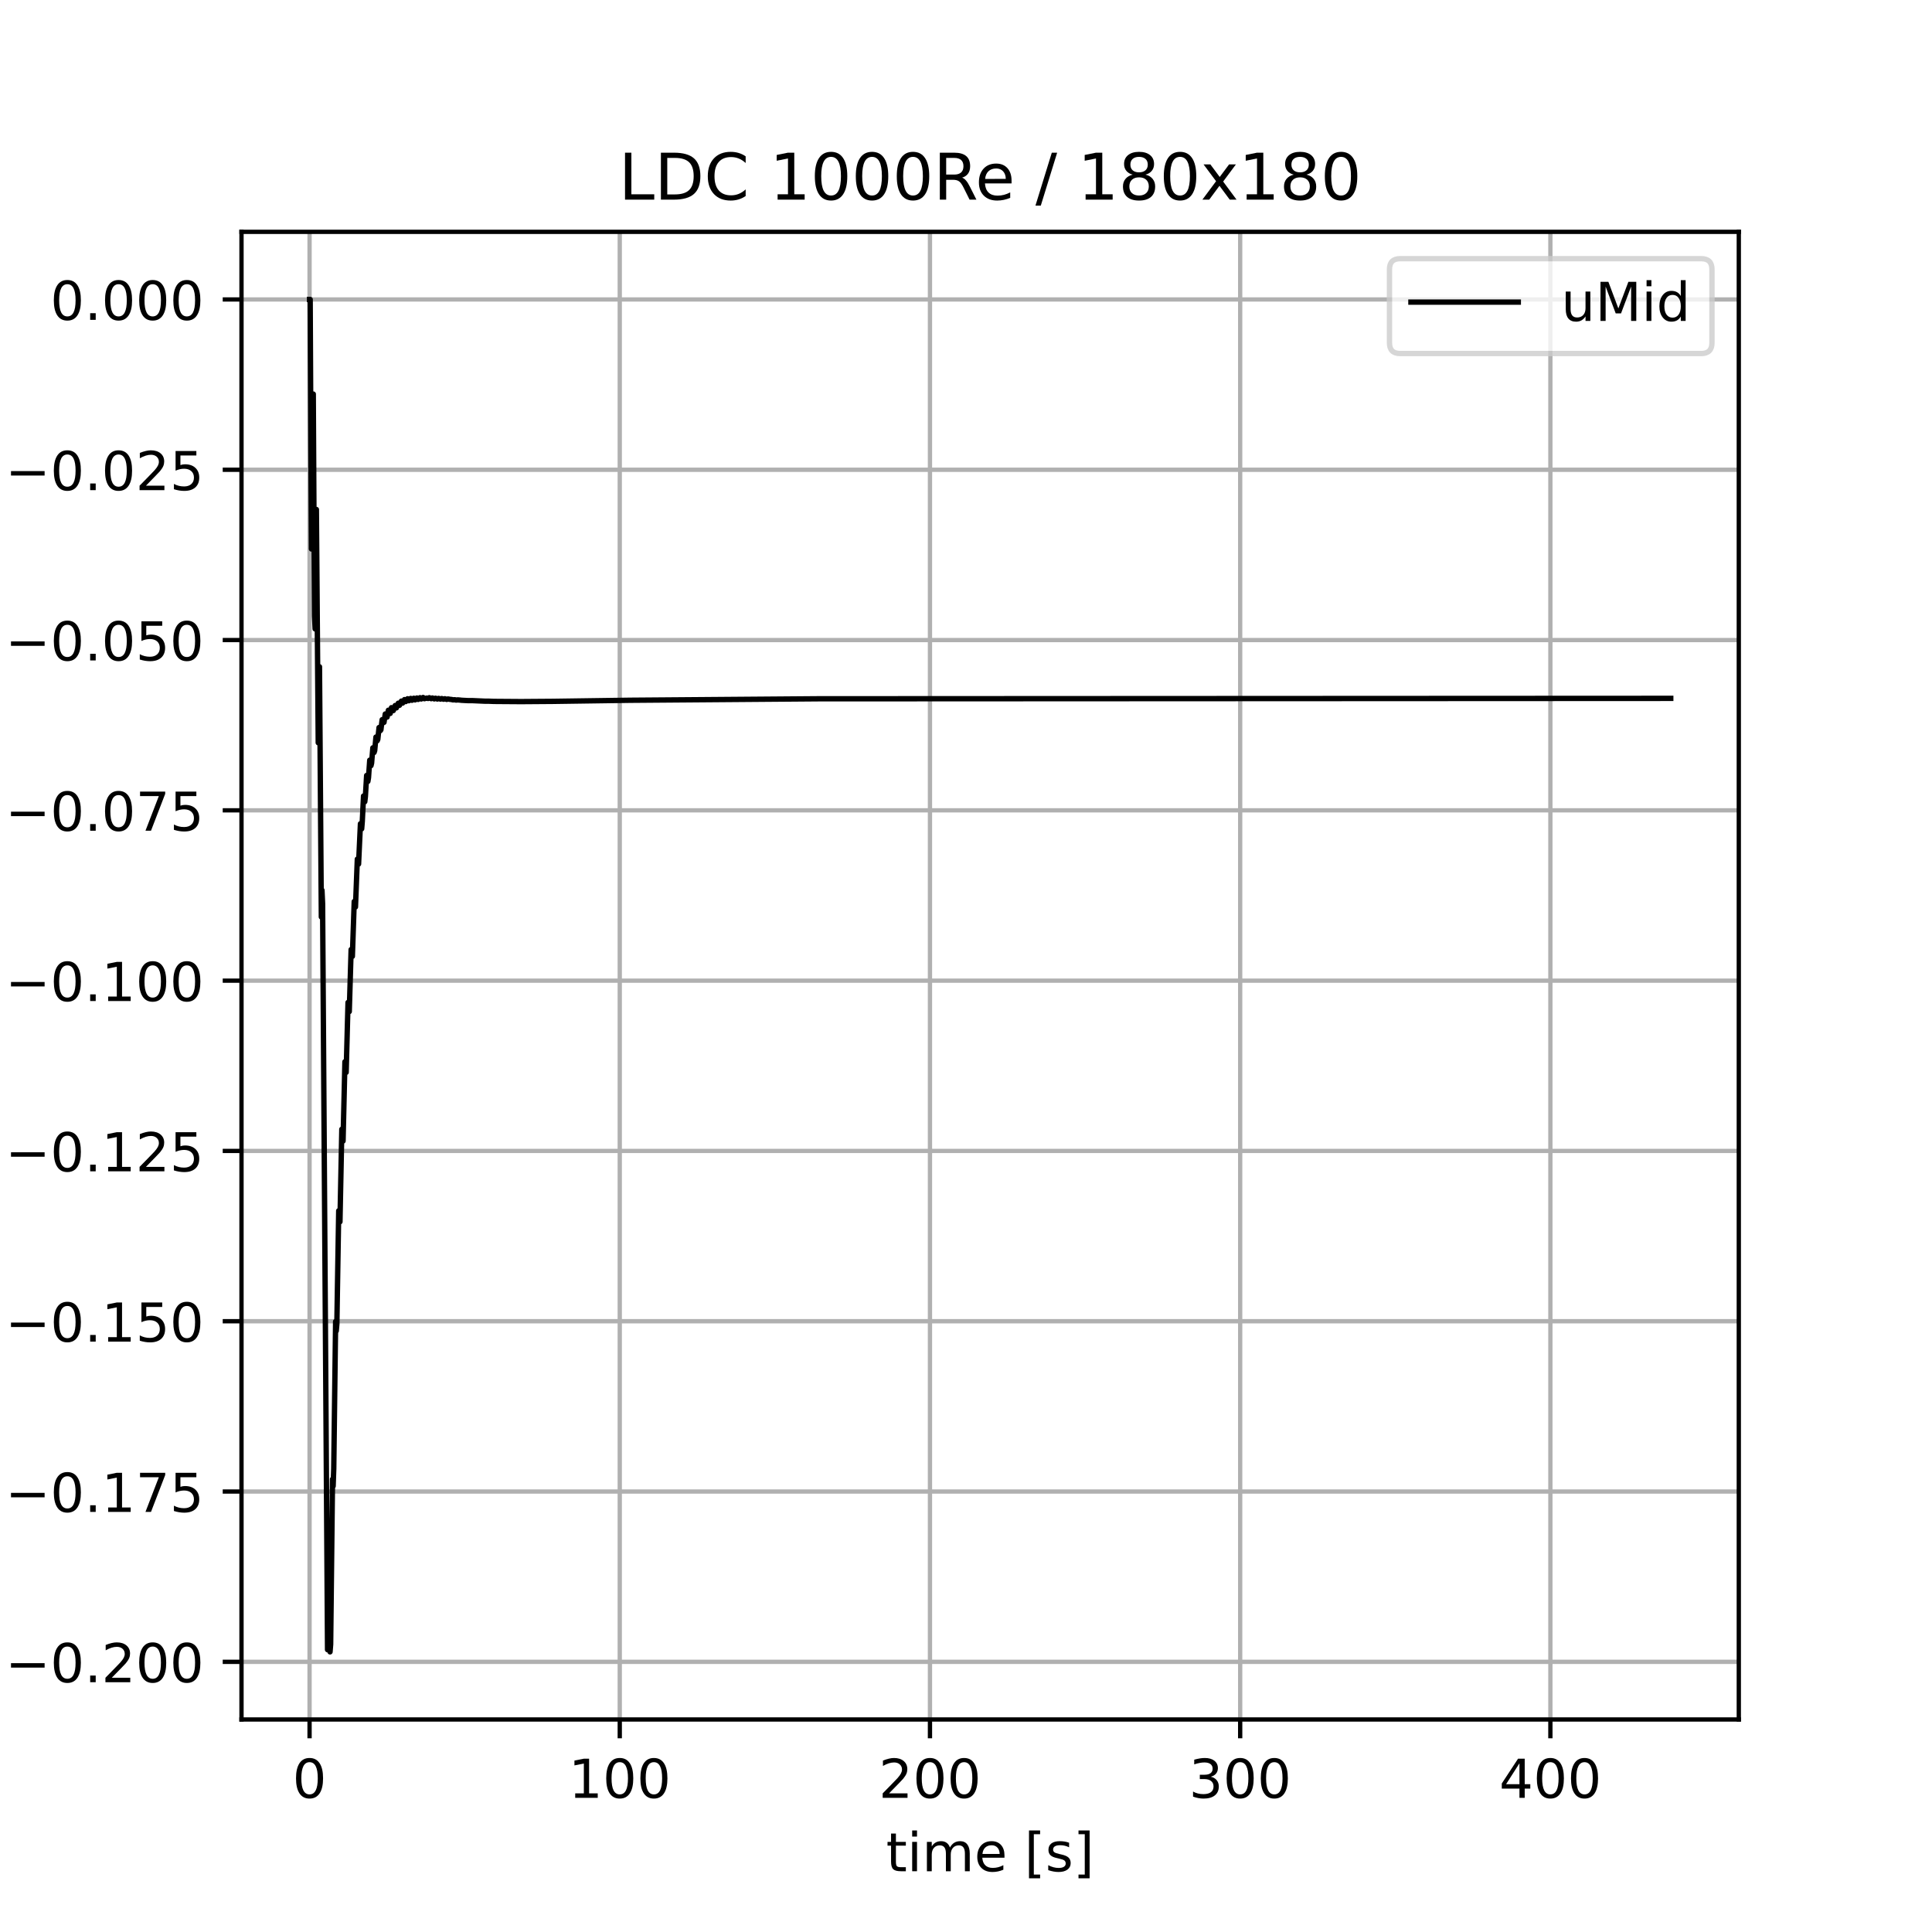
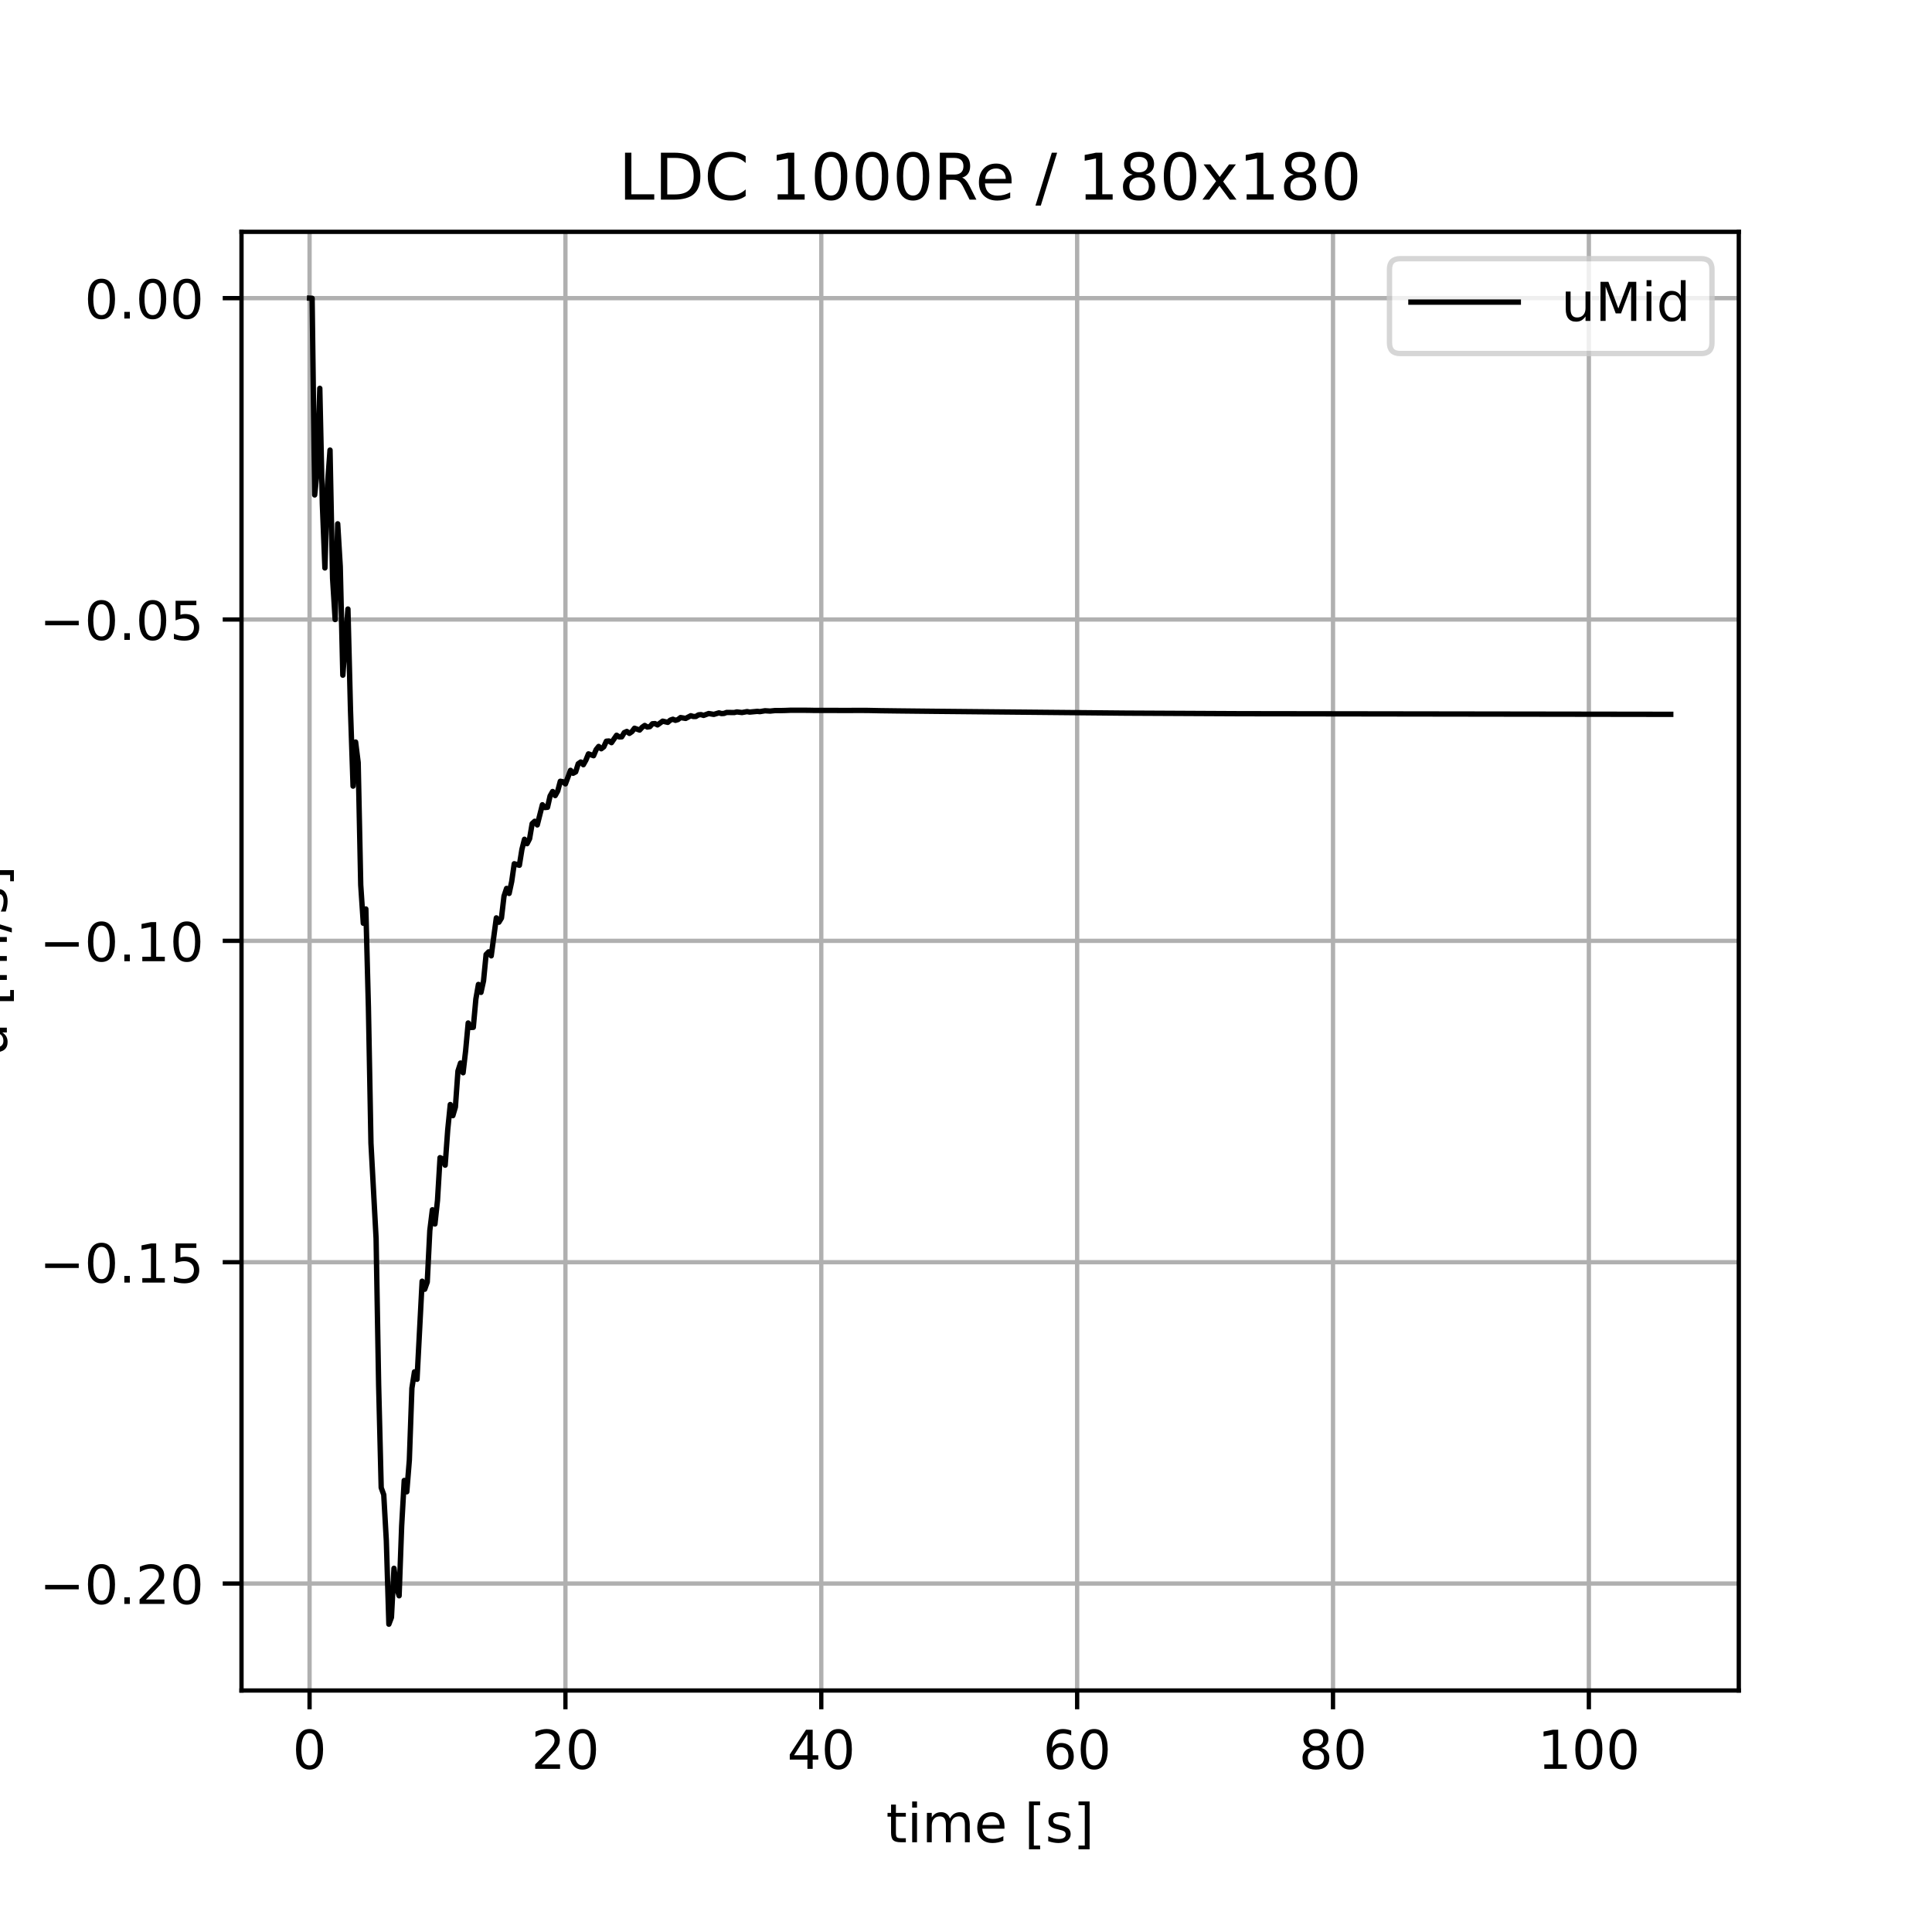
<svg xmlns="http://www.w3.org/2000/svg" xmlns:xlink="http://www.w3.org/1999/xlink" width="360pt" height="360pt" viewBox="0 0 360 360" version="1.1">
  <defs>
    <style type="text/css">*{stroke-linejoin: round; stroke-linecap: butt}</style>
  </defs>
  <g id="figure_1">
    <g id="patch_1">
      <path d="M 0 360  L 360 360  L 360 0  L 0 0  z " style="fill: #ffffff" />
    </g>
    <g id="axes_1">
      <g id="patch_2">
-         <path d="M 45 320.4  L 324 320.4  L 324 43.2  L 45 43.2  z " style="fill: #ffffff" />
+         <path d="M 45 315  L 324 315  L 324 43.2  L 45 43.2  z " style="fill: #ffffff" />
      </g>
      <g id="matplotlib.axis_1">
        <g id="xtick_1">
          <g id="line2d_1">
-             <path d="M 57.682 320.4  L 57.682 43.2  " clip-path="url(#p879cd4ea50)" style="fill: none; stroke: #b0b0b0; stroke-width: 0.8; stroke-linecap: square" />
+             <path d="M 57.682 315  L 57.682 43.2  " clip-path="url(#p9c2bf97a2c)" style="fill: none; stroke: #b0b0b0; stroke-width: 0.8; stroke-linecap: square" />
          </g>
          <g id="line2d_2">
            <defs>
-               <path id="ma0ff705490" d="M 0 0  L 0 3.5  " style="stroke: #000000; stroke-width: 0.8" />
-             </defs>
-             <g>
-               <use xlink:href="#ma0ff705490" x="57.682" y="320.4" style="stroke: #000000; stroke-width: 0.8" />
+               <path id="m271c9cb740" d="M 0 0  L 0 3.5  " style="stroke: #000000; stroke-width: 0.8" />
+             </defs>
+             <g>
+               <use xlink:href="#m271c9cb740" x="57.682" y="315" style="stroke: #000000; stroke-width: 0.8" />
            </g>
          </g>
          <g id="text_1">
-             <g transform="translate(54.50057 334.9984) scale(0.1 -0.1)">
+             <g transform="translate(54.50057 329.5984) scale(0.1 -0.1)">
              <defs>
                <path id="DejaVuSans-30" d="M 2034 4250  Q 1547 4250 1301 3770  Q 1056 3291 1056 2328  Q 1056 1369 1301 889  Q 1547 409 2034 409  Q 2525 409 2770 889  Q 3016 1369 3016 2328  Q 3016 3291 2770 3770  Q 2525 4250 2034 4250  z M 2034 4750  Q 2819 4750 3233 4129  Q 3647 3509 3647 2328  Q 3647 1150 3233 529  Q 2819 -91 2034 -91  Q 1250 -91 836 529  Q 422 1150 422 2328  Q 422 3509 836 4129  Q 1250 4750 2034 4750  z " transform="scale(0.015625)" />
              </defs>
              <use xlink:href="#DejaVuSans-30" />
            </g>
          </g>
        </g>
        <g id="xtick_2">
          <g id="line2d_3">
-             <path d="M 115.484 320.4  L 115.484 43.2  " clip-path="url(#p879cd4ea50)" style="fill: none; stroke: #b0b0b0; stroke-width: 0.8; stroke-linecap: square" />
+             <path d="M 105.358 315  L 105.358 43.2  " clip-path="url(#p9c2bf97a2c)" style="fill: none; stroke: #b0b0b0; stroke-width: 0.8; stroke-linecap: square" />
          </g>
          <g id="line2d_4">
            <g>
-               <use xlink:href="#ma0ff705490" x="115.484" y="320.4" style="stroke: #000000; stroke-width: 0.8" />
+               <use xlink:href="#m271c9cb740" x="105.358" y="315" style="stroke: #000000; stroke-width: 0.8" />
            </g>
          </g>
          <g id="text_2">
-             <g transform="translate(105.9403 334.9984) scale(0.1 -0.1)">
-               <defs>
-                 <path id="DejaVuSans-31" d="M 794 531  L 1825 531  L 1825 4091  L 703 3866  L 703 4441  L 1819 4666  L 2450 4666  L 2450 531  L 3481 531  L 3481 0  L 794 0  L 794 531  z " transform="scale(0.015625)" />
-               </defs>
-               <use xlink:href="#DejaVuSans-31" />
-               <use xlink:href="#DejaVuSans-30" x="63.623" />
-               <use xlink:href="#DejaVuSans-30" x="127.246" />
+             <g transform="translate(98.99533 329.5984) scale(0.1 -0.1)">
+               <defs>
+                 <path id="DejaVuSans-32" d="M 1228 531  L 3431 531  L 3431 0  L 469 0  L 469 531  Q 828 903 1448 1529  Q 2069 2156 2228 2338  Q 2531 2678 2651 2914  Q 2772 3150 2772 3378  Q 2772 3750 2511 3984  Q 2250 4219 1831 4219  Q 1534 4219 1204 4116  Q 875 4013 500 3803  L 500 4441  Q 881 4594 1212 4672  Q 1544 4750 1819 4750  Q 2544 4750 2975 4387  Q 3406 4025 3406 3419  Q 3406 3131 3298 2873  Q 3191 2616 2906 2266  Q 2828 2175 2409 1742  Q 1991 1309 1228 531  z " transform="scale(0.015625)" />
+               </defs>
+               <use xlink:href="#DejaVuSans-32" />
+               <use xlink:href="#DejaVuSans-30" x="63.623" />
            </g>
          </g>
        </g>
        <g id="xtick_3">
          <g id="line2d_5">
-             <path d="M 173.286 320.4  L 173.286 43.2  " clip-path="url(#p879cd4ea50)" style="fill: none; stroke: #b0b0b0; stroke-width: 0.8; stroke-linecap: square" />
+             <path d="M 153.034 315  L 153.034 43.2  " clip-path="url(#p9c2bf97a2c)" style="fill: none; stroke: #b0b0b0; stroke-width: 0.8; stroke-linecap: square" />
          </g>
          <g id="line2d_6">
            <g>
-               <use xlink:href="#ma0ff705490" x="173.286" y="320.4" style="stroke: #000000; stroke-width: 0.8" />
+               <use xlink:href="#m271c9cb740" x="153.034" y="315" style="stroke: #000000; stroke-width: 0.8" />
            </g>
          </g>
          <g id="text_3">
-             <g transform="translate(163.7426 334.9984) scale(0.1 -0.1)">
-               <defs>
-                 <path id="DejaVuSans-32" d="M 1228 531  L 3431 531  L 3431 0  L 469 0  L 469 531  Q 828 903 1448 1529  Q 2069 2156 2228 2338  Q 2531 2678 2651 2914  Q 2772 3150 2772 3378  Q 2772 3750 2511 3984  Q 2250 4219 1831 4219  Q 1534 4219 1204 4116  Q 875 4013 500 3803  L 500 4441  Q 881 4594 1212 4672  Q 1544 4750 1819 4750  Q 2544 4750 2975 4387  Q 3406 4025 3406 3419  Q 3406 3131 3298 2873  Q 3191 2616 2906 2266  Q 2828 2175 2409 1742  Q 1991 1309 1228 531  z " transform="scale(0.015625)" />
-               </defs>
-               <use xlink:href="#DejaVuSans-32" />
-               <use xlink:href="#DejaVuSans-30" x="63.623" />
-               <use xlink:href="#DejaVuSans-30" x="127.246" />
+             <g transform="translate(146.6713 329.5984) scale(0.1 -0.1)">
+               <defs>
+                 <path id="DejaVuSans-34" d="M 2419 4116  L 825 1625  L 2419 1625  L 2419 4116  z M 2253 4666  L 3047 4666  L 3047 1625  L 3713 1625  L 3713 1100  L 3047 1100  L 3047 0  L 2419 0  L 2419 1100  L 313 1100  L 313 1709  L 2253 4666  z " transform="scale(0.015625)" />
+               </defs>
+               <use xlink:href="#DejaVuSans-34" />
+               <use xlink:href="#DejaVuSans-30" x="63.623" />
            </g>
          </g>
        </g>
        <g id="xtick_4">
          <g id="line2d_7">
-             <path d="M 231.089 320.4  L 231.089 43.2  " clip-path="url(#p879cd4ea50)" style="fill: none; stroke: #b0b0b0; stroke-width: 0.8; stroke-linecap: square" />
+             <path d="M 200.71 315  L 200.71 43.2  " clip-path="url(#p9c2bf97a2c)" style="fill: none; stroke: #b0b0b0; stroke-width: 0.8; stroke-linecap: square" />
          </g>
          <g id="line2d_8">
            <g>
-               <use xlink:href="#ma0ff705490" x="231.089" y="320.4" style="stroke: #000000; stroke-width: 0.8" />
+               <use xlink:href="#m271c9cb740" x="200.71" y="315" style="stroke: #000000; stroke-width: 0.8" />
            </g>
          </g>
          <g id="text_4">
-             <g transform="translate(221.5449 334.9984) scale(0.1 -0.1)">
-               <defs>
-                 <path id="DejaVuSans-33" d="M 2597 2516  Q 3050 2419 3304 2112  Q 3559 1806 3559 1356  Q 3559 666 3084 287  Q 2609 -91 1734 -91  Q 1441 -91 1130 -33  Q 819 25 488 141  L 488 750  Q 750 597 1062 519  Q 1375 441 1716 441  Q 2309 441 2620 675  Q 2931 909 2931 1356  Q 2931 1769 2642 2001  Q 2353 2234 1838 2234  L 1294 2234  L 1294 2753  L 1863 2753  Q 2328 2753 2575 2939  Q 2822 3125 2822 3475  Q 2822 3834 2567 4026  Q 2313 4219 1838 4219  Q 1578 4219 1281 4162  Q 984 4106 628 3988  L 628 4550  Q 988 4650 1302 4700  Q 1616 4750 1894 4750  Q 2613 4750 3031 4423  Q 3450 4097 3450 3541  Q 3450 3153 3228 2886  Q 3006 2619 2597 2516  z " transform="scale(0.015625)" />
-               </defs>
-               <use xlink:href="#DejaVuSans-33" />
-               <use xlink:href="#DejaVuSans-30" x="63.623" />
-               <use xlink:href="#DejaVuSans-30" x="127.246" />
+             <g transform="translate(194.3473 329.5984) scale(0.1 -0.1)">
+               <defs>
+                 <path id="DejaVuSans-36" d="M 2113 2584  Q 1688 2584 1439 2293  Q 1191 2003 1191 1497  Q 1191 994 1439 701  Q 1688 409 2113 409  Q 2538 409 2786 701  Q 3034 994 3034 1497  Q 3034 2003 2786 2293  Q 2538 2584 2113 2584  z M 3366 4563  L 3366 3988  Q 3128 4100 2886 4159  Q 2644 4219 2406 4219  Q 1781 4219 1451 3797  Q 1122 3375 1075 2522  Q 1259 2794 1537 2939  Q 1816 3084 2150 3084  Q 2853 3084 3261 2657  Q 3669 2231 3669 1497  Q 3669 778 3244 343  Q 2819 -91 2113 -91  Q 1303 -91 875 529  Q 447 1150 447 2328  Q 447 3434 972 4092  Q 1497 4750 2381 4750  Q 2619 4750 2861 4703  Q 3103 4656 3366 4563  z " transform="scale(0.015625)" />
+               </defs>
+               <use xlink:href="#DejaVuSans-36" />
+               <use xlink:href="#DejaVuSans-30" x="63.623" />
            </g>
          </g>
        </g>
        <g id="xtick_5">
          <g id="line2d_9">
-             <path d="M 288.891 320.4  L 288.891 43.2  " clip-path="url(#p879cd4ea50)" style="fill: none; stroke: #b0b0b0; stroke-width: 0.8; stroke-linecap: square" />
+             <path d="M 248.386 315  L 248.386 43.2  " clip-path="url(#p9c2bf97a2c)" style="fill: none; stroke: #b0b0b0; stroke-width: 0.8; stroke-linecap: square" />
          </g>
          <g id="line2d_10">
            <g>
-               <use xlink:href="#ma0ff705490" x="288.891" y="320.4" style="stroke: #000000; stroke-width: 0.8" />
+               <use xlink:href="#m271c9cb740" x="248.386" y="315" style="stroke: #000000; stroke-width: 0.8" />
            </g>
          </g>
          <g id="text_5">
-             <g transform="translate(279.3472 334.9984) scale(0.1 -0.1)">
-               <defs>
-                 <path id="DejaVuSans-34" d="M 2419 4116  L 825 1625  L 2419 1625  L 2419 4116  z M 2253 4666  L 3047 4666  L 3047 1625  L 3713 1625  L 3713 1100  L 3047 1100  L 3047 0  L 2419 0  L 2419 1100  L 313 1100  L 313 1709  L 2253 4666  z " transform="scale(0.015625)" />
-               </defs>
-               <use xlink:href="#DejaVuSans-34" />
+             <g transform="translate(242.0234 329.5984) scale(0.1 -0.1)">
+               <defs>
+                 <path id="DejaVuSans-38" d="M 2034 2216  Q 1584 2216 1326 1975  Q 1069 1734 1069 1313  Q 1069 891 1326 650  Q 1584 409 2034 409  Q 2484 409 2743 651  Q 3003 894 3003 1313  Q 3003 1734 2745 1975  Q 2488 2216 2034 2216  z M 1403 2484  Q 997 2584 770 2862  Q 544 3141 544 3541  Q 544 4100 942 4425  Q 1341 4750 2034 4750  Q 2731 4750 3128 4425  Q 3525 4100 3525 3541  Q 3525 3141 3298 2862  Q 3072 2584 2669 2484  Q 3125 2378 3379 2068  Q 3634 1759 3634 1313  Q 3634 634 3220 271  Q 2806 -91 2034 -91  Q 1263 -91 848 271  Q 434 634 434 1313  Q 434 1759 690 2068  Q 947 2378 1403 2484  z M 1172 3481  Q 1172 3119 1398 2916  Q 1625 2713 2034 2713  Q 2441 2713 2670 2916  Q 2900 3119 2900 3481  Q 2900 3844 2670 4047  Q 2441 4250 2034 4250  Q 1625 4250 1398 4047  Q 1172 3844 1172 3481  z " transform="scale(0.015625)" />
+               </defs>
+               <use xlink:href="#DejaVuSans-38" />
+               <use xlink:href="#DejaVuSans-30" x="63.623" />
+             </g>
+           </g>
+         </g>
+         <g id="xtick_6">
+           <g id="line2d_11">
+             <path d="M 296.062 315  L 296.062 43.2  " clip-path="url(#p9c2bf97a2c)" style="fill: none; stroke: #b0b0b0; stroke-width: 0.8; stroke-linecap: square" />
+           </g>
+           <g id="line2d_12">
+             <g>
+               <use xlink:href="#m271c9cb740" x="296.062" y="315" style="stroke: #000000; stroke-width: 0.8" />
+             </g>
+           </g>
+           <g id="text_6">
+             <g transform="translate(286.5181 329.5984) scale(0.1 -0.1)">
+               <defs>
+                 <path id="DejaVuSans-31" d="M 794 531  L 1825 531  L 1825 4091  L 703 3866  L 703 4441  L 1819 4666  L 2450 4666  L 2450 531  L 3481 531  L 3481 0  L 794 0  L 794 531  z " transform="scale(0.015625)" />
+               </defs>
+               <use xlink:href="#DejaVuSans-31" />
              <use xlink:href="#DejaVuSans-30" x="63.623" />
              <use xlink:href="#DejaVuSans-30" x="127.246" />
            </g>
          </g>
        </g>
-         <g id="text_6">
-           <g transform="translate(165.1086 348.6766) scale(0.1 -0.1)">
+         <g id="text_7">
+           <g transform="translate(165.1086 343.2766) scale(0.1 -0.1)">
            <defs>
              <path id="DejaVuSans-74" d="M 1172 4494  L 1172 3500  L 2356 3500  L 2356 3053  L 1172 3053  L 1172 1153  Q 1172 725 1289 603  Q 1406 481 1766 481  L 2356 481  L 2356 0  L 1766 0  Q 1100 0 847 248  Q 594 497 594 1153  L 594 3053  L 172 3053  L 172 3500  L 594 3500  L 594 4494  L 1172 4494  z " transform="scale(0.015625)" />
              <path id="DejaVuSans-69" d="M 603 3500  L 1178 3500  L 1178 0  L 603 0  L 603 3500  z M 603 4863  L 1178 4863  L 1178 4134  L 603 4134  L 603 4863  z " transform="scale(0.015625)" />
              <path id="DejaVuSans-6d" d="M 3328 2828  Q 3544 3216 3844 3400  Q 4144 3584 4550 3584  Q 5097 3584 5394 3201  Q 5691 2819 5691 2113  L 5691 0  L 5113 0  L 5113 2094  Q 5113 2597 4934 2840  Q 4756 3084 4391 3084  Q 3944 3084 3684 2787  Q 3425 2491 3425 1978  L 3425 0  L 2847 0  L 2847 2094  Q 2847 2600 2669 2842  Q 2491 3084 2119 3084  Q 1678 3084 1418 2786  Q 1159 2488 1159 1978  L 1159 0  L 581 0  L 581 3500  L 1159 3500  L 1159 2956  Q 1356 3278 1631 3431  Q 1906 3584 2284 3584  Q 2666 3584 2933 3390  Q 3200 3197 3328 2828  z " transform="scale(0.015625)" />
              <path id="DejaVuSans-65" d="M 3597 1894  L 3597 1613  L 953 1613  Q 991 1019 1311 708  Q 1631 397 2203 397  Q 2534 397 2845 478  Q 3156 559 3463 722  L 3463 178  Q 3153 47 2828 -22  Q 2503 -91 2169 -91  Q 1331 -91 842 396  Q 353 884 353 1716  Q 353 2575 817 3079  Q 1281 3584 2069 3584  Q 2775 3584 3186 3129  Q 3597 2675 3597 1894  z M 3022 2063  Q 3016 2534 2758 2815  Q 2500 3097 2075 3097  Q 1594 3097 1305 2825  Q 1016 2553 972 2059  L 3022 2063  z " transform="scale(0.015625)" />
              <path id="DejaVuSans-20" transform="scale(0.015625)" />
              <path id="DejaVuSans-5b" d="M 550 4863  L 1875 4863  L 1875 4416  L 1125 4416  L 1125 -397  L 1875 -397  L 1875 -844  L 550 -844  L 550 4863  z " transform="scale(0.015625)" />
              <path id="DejaVuSans-73" d="M 2834 3397  L 2834 2853  Q 2591 2978 2328 3040  Q 2066 3103 1784 3103  Q 1356 3103 1142 2972  Q 928 2841 928 2578  Q 928 2378 1081 2264  Q 1234 2150 1697 2047  L 1894 2003  Q 2506 1872 2764 1633  Q 3022 1394 3022 966  Q 3022 478 2636 193  Q 2250 -91 1575 -91  Q 1294 -91 989 -36  Q 684 19 347 128  L 347 722  Q 666 556 975 473  Q 1284 391 1588 391  Q 1994 391 2212 530  Q 2431 669 2431 922  Q 2431 1156 2273 1281  Q 2116 1406 1581 1522  L 1381 1569  Q 847 1681 609 1914  Q 372 2147 372 2553  Q 372 3047 722 3315  Q 1072 3584 1716 3584  Q 2034 3584 2315 3537  Q 2597 3491 2834 3397  z " transform="scale(0.015625)" />
              <path id="DejaVuSans-5d" d="M 1947 4863  L 1947 -844  L 622 -844  L 622 -397  L 1369 -397  L 1369 4416  L 622 4416  L 622 4863  L 1947 4863  z " transform="scale(0.015625)" />
            </defs>
            <use xlink:href="#DejaVuSans-74" />
            <use xlink:href="#DejaVuSans-69" x="39.209" />
            <use xlink:href="#DejaVuSans-6d" x="66.992" />
            <use xlink:href="#DejaVuSans-65" x="164.404" />
            <use xlink:href="#DejaVuSans-20" x="225.928" />
            <use xlink:href="#DejaVuSans-5b" x="257.715" />
            <use xlink:href="#DejaVuSans-73" x="296.729" />
            <use xlink:href="#DejaVuSans-5d" x="348.828" />
          </g>
        </g>
      </g>
      <g id="matplotlib.axis_2">
        <g id="ytick_1">
-           <g id="line2d_11">
-             <path d="M 45 309.656  L 324 309.656  " clip-path="url(#p879cd4ea50)" style="fill: none; stroke: #b0b0b0; stroke-width: 0.8; stroke-linecap: square" />
-           </g>
-           <g id="line2d_12">
-             <defs>
-               <path id="meb67ec98e4" d="M 0 0  L -3.5 0  " style="stroke: #000000; stroke-width: 0.8" />
-             </defs>
-             <g>
-               <use xlink:href="#meb67ec98e4" x="45" y="309.656" style="stroke: #000000; stroke-width: 0.8" />
-             </g>
-           </g>
-           <g id="text_7">
-             <g transform="translate(0.992188 313.4549) scale(0.1 -0.1)">
+           <g id="line2d_13">
+             <path d="M 45 295.071  L 324 295.071  " clip-path="url(#p9c2bf97a2c)" style="fill: none; stroke: #b0b0b0; stroke-width: 0.8; stroke-linecap: square" />
+           </g>
+           <g id="line2d_14">
+             <defs>
+               <path id="mf1dd34425c" d="M 0 0  L -3.5 0  " style="stroke: #000000; stroke-width: 0.8" />
+             </defs>
+             <g>
+               <use xlink:href="#mf1dd34425c" x="45" y="295.071" style="stroke: #000000; stroke-width: 0.8" />
+             </g>
+           </g>
+           <g id="text_8">
+             <g transform="translate(7.354687 298.87) scale(0.1 -0.1)">
              <defs>
                <path id="DejaVuSans-2212" d="M 678 2272  L 4684 2272  L 4684 1741  L 678 1741  L 678 2272  z " transform="scale(0.015625)" />
                <path id="DejaVuSans-2e" d="M 684 794  L 1344 794  L 1344 0  L 684 0  L 684 794  z " transform="scale(0.015625)" />
              </defs>
              <use xlink:href="#DejaVuSans-2212" />
              <use xlink:href="#DejaVuSans-30" x="83.789" />
              <use xlink:href="#DejaVuSans-2e" x="147.412" />
              <use xlink:href="#DejaVuSans-32" x="179.199" />
              <use xlink:href="#DejaVuSans-30" x="242.822" />
-               <use xlink:href="#DejaVuSans-30" x="306.445" />
            </g>
          </g>
        </g>
        <g id="ytick_2">
-           <g id="line2d_13">
-             <path d="M 45 277.924  L 324 277.924  " clip-path="url(#p879cd4ea50)" style="fill: none; stroke: #b0b0b0; stroke-width: 0.8; stroke-linecap: square" />
-           </g>
-           <g id="line2d_14">
-             <g>
-               <use xlink:href="#meb67ec98e4" x="45" y="277.924" style="stroke: #000000; stroke-width: 0.8" />
-             </g>
-           </g>
-           <g id="text_8">
-             <g transform="translate(0.992188 281.7229) scale(0.1 -0.1)">
-               <defs>
-                 <path id="DejaVuSans-37" d="M 525 4666  L 3525 4666  L 3525 4397  L 1831 0  L 1172 0  L 2766 4134  L 525 4134  L 525 4666  z " transform="scale(0.015625)" />
+           <g id="line2d_15">
+             <path d="M 45 235.192  L 324 235.192  " clip-path="url(#p9c2bf97a2c)" style="fill: none; stroke: #b0b0b0; stroke-width: 0.8; stroke-linecap: square" />
+           </g>
+           <g id="line2d_16">
+             <g>
+               <use xlink:href="#mf1dd34425c" x="45" y="235.192" style="stroke: #000000; stroke-width: 0.8" />
+             </g>
+           </g>
+           <g id="text_9">
+             <g transform="translate(7.354687 238.9909) scale(0.1 -0.1)">
+               <defs>
                <path id="DejaVuSans-35" d="M 691 4666  L 3169 4666  L 3169 4134  L 1269 4134  L 1269 2991  Q 1406 3038 1543 3061  Q 1681 3084 1819 3084  Q 2600 3084 3056 2656  Q 3513 2228 3513 1497  Q 3513 744 3044 326  Q 2575 -91 1722 -91  Q 1428 -91 1123 -41  Q 819 9 494 109  L 494 744  Q 775 591 1075 516  Q 1375 441 1709 441  Q 2250 441 2565 725  Q 2881 1009 2881 1497  Q 2881 1984 2565 2268  Q 2250 2553 1709 2553  Q 1456 2553 1204 2497  Q 953 2441 691 2322  L 691 4666  z " transform="scale(0.015625)" />
              </defs>
-               <use xlink:href="#DejaVuSans-2212" />
-               <use xlink:href="#DejaVuSans-30" x="83.789" />
-               <use xlink:href="#DejaVuSans-2e" x="147.412" />
-               <use xlink:href="#DejaVuSans-31" x="179.199" />
-               <use xlink:href="#DejaVuSans-37" x="242.822" />
-               <use xlink:href="#DejaVuSans-35" x="306.445" />
-             </g>
-           </g>
-         </g>
-         <g id="ytick_3">
-           <g id="line2d_15">
-             <path d="M 45 246.192  L 324 246.192  " clip-path="url(#p879cd4ea50)" style="fill: none; stroke: #b0b0b0; stroke-width: 0.8; stroke-linecap: square" />
-           </g>
-           <g id="line2d_16">
-             <g>
-               <use xlink:href="#meb67ec98e4" x="45" y="246.192" style="stroke: #000000; stroke-width: 0.8" />
-             </g>
-           </g>
-           <g id="text_9">
-             <g transform="translate(0.992188 249.991) scale(0.1 -0.1)">
              <use xlink:href="#DejaVuSans-2212" />
              <use xlink:href="#DejaVuSans-30" x="83.789" />
              <use xlink:href="#DejaVuSans-2e" x="147.412" />
              <use xlink:href="#DejaVuSans-31" x="179.199" />
              <use xlink:href="#DejaVuSans-35" x="242.822" />
-               <use xlink:href="#DejaVuSans-30" x="306.445" />
-             </g>
-           </g>
-         </g>
-         <g id="ytick_4">
+             </g>
+           </g>
+         </g>
+         <g id="ytick_3">
          <g id="line2d_17">
-             <path d="M 45 214.46  L 324 214.46  " clip-path="url(#p879cd4ea50)" style="fill: none; stroke: #b0b0b0; stroke-width: 0.8; stroke-linecap: square" />
+             <path d="M 45 175.313  L 324 175.313  " clip-path="url(#p9c2bf97a2c)" style="fill: none; stroke: #b0b0b0; stroke-width: 0.8; stroke-linecap: square" />
          </g>
          <g id="line2d_18">
            <g>
-               <use xlink:href="#meb67ec98e4" x="45" y="214.46" style="stroke: #000000; stroke-width: 0.8" />
+               <use xlink:href="#mf1dd34425c" x="45" y="175.313" style="stroke: #000000; stroke-width: 0.8" />
            </g>
          </g>
          <g id="text_10">
-             <g transform="translate(0.992188 218.259) scale(0.1 -0.1)">
-               <use xlink:href="#DejaVuSans-2212" />
-               <use xlink:href="#DejaVuSans-30" x="83.789" />
-               <use xlink:href="#DejaVuSans-2e" x="147.412" />
-               <use xlink:href="#DejaVuSans-31" x="179.199" />
-               <use xlink:href="#DejaVuSans-32" x="242.822" />
-               <use xlink:href="#DejaVuSans-35" x="306.445" />
-             </g>
-           </g>
-         </g>
-         <g id="ytick_5">
-           <g id="line2d_19">
-             <path d="M 45 182.728  L 324 182.728  " clip-path="url(#p879cd4ea50)" style="fill: none; stroke: #b0b0b0; stroke-width: 0.8; stroke-linecap: square" />
-           </g>
-           <g id="line2d_20">
-             <g>
-               <use xlink:href="#meb67ec98e4" x="45" y="182.728" style="stroke: #000000; stroke-width: 0.8" />
-             </g>
-           </g>
-           <g id="text_11">
-             <g transform="translate(0.992188 186.5271) scale(0.1 -0.1)">
+             <g transform="translate(7.354687 179.1119) scale(0.1 -0.1)">
              <use xlink:href="#DejaVuSans-2212" />
              <use xlink:href="#DejaVuSans-30" x="83.789" />
              <use xlink:href="#DejaVuSans-2e" x="147.412" />
              <use xlink:href="#DejaVuSans-31" x="179.199" />
              <use xlink:href="#DejaVuSans-30" x="242.822" />
-               <use xlink:href="#DejaVuSans-30" x="306.445" />
-             </g>
-           </g>
-         </g>
-         <g id="ytick_6">
-           <g id="line2d_21">
-             <path d="M 45 150.996  L 324 150.996  " clip-path="url(#p879cd4ea50)" style="fill: none; stroke: #b0b0b0; stroke-width: 0.8; stroke-linecap: square" />
-           </g>
-           <g id="line2d_22">
-             <g>
-               <use xlink:href="#meb67ec98e4" x="45" y="150.996" style="stroke: #000000; stroke-width: 0.8" />
-             </g>
-           </g>
-           <g id="text_12">
-             <g transform="translate(0.992188 154.7951) scale(0.1 -0.1)">
-               <use xlink:href="#DejaVuSans-2212" />
-               <use xlink:href="#DejaVuSans-30" x="83.789" />
-               <use xlink:href="#DejaVuSans-2e" x="147.412" />
-               <use xlink:href="#DejaVuSans-30" x="179.199" />
-               <use xlink:href="#DejaVuSans-37" x="242.822" />
-               <use xlink:href="#DejaVuSans-35" x="306.445" />
-             </g>
-           </g>
-         </g>
-         <g id="ytick_7">
-           <g id="line2d_23">
-             <path d="M 45 119.264  L 324 119.264  " clip-path="url(#p879cd4ea50)" style="fill: none; stroke: #b0b0b0; stroke-width: 0.8; stroke-linecap: square" />
-           </g>
-           <g id="line2d_24">
-             <g>
-               <use xlink:href="#meb67ec98e4" x="45" y="119.264" style="stroke: #000000; stroke-width: 0.8" />
-             </g>
-           </g>
-           <g id="text_13">
-             <g transform="translate(0.992188 123.0631) scale(0.1 -0.1)">
+             </g>
+           </g>
+         </g>
+         <g id="ytick_4">
+           <g id="line2d_19">
+             <path d="M 45 115.434  L 324 115.434  " clip-path="url(#p9c2bf97a2c)" style="fill: none; stroke: #b0b0b0; stroke-width: 0.8; stroke-linecap: square" />
+           </g>
+           <g id="line2d_20">
+             <g>
+               <use xlink:href="#mf1dd34425c" x="45" y="115.434" style="stroke: #000000; stroke-width: 0.8" />
+             </g>
+           </g>
+           <g id="text_11">
+             <g transform="translate(7.354687 119.2328) scale(0.1 -0.1)">
              <use xlink:href="#DejaVuSans-2212" />
              <use xlink:href="#DejaVuSans-30" x="83.789" />
              <use xlink:href="#DejaVuSans-2e" x="147.412" />
              <use xlink:href="#DejaVuSans-30" x="179.199" />
              <use xlink:href="#DejaVuSans-35" x="242.822" />
-               <use xlink:href="#DejaVuSans-30" x="306.445" />
-             </g>
-           </g>
-         </g>
-         <g id="ytick_8">
-           <g id="line2d_25">
-             <path d="M 45 87.532  L 324 87.532  " clip-path="url(#p879cd4ea50)" style="fill: none; stroke: #b0b0b0; stroke-width: 0.8; stroke-linecap: square" />
-           </g>
-           <g id="line2d_26">
-             <g>
-               <use xlink:href="#meb67ec98e4" x="45" y="87.532" style="stroke: #000000; stroke-width: 0.8" />
-             </g>
-           </g>
-           <g id="text_14">
-             <g transform="translate(0.992188 91.33118) scale(0.1 -0.1)">
-               <use xlink:href="#DejaVuSans-2212" />
-               <use xlink:href="#DejaVuSans-30" x="83.789" />
-               <use xlink:href="#DejaVuSans-2e" x="147.412" />
-               <use xlink:href="#DejaVuSans-30" x="179.199" />
-               <use xlink:href="#DejaVuSans-32" x="242.822" />
-               <use xlink:href="#DejaVuSans-35" x="306.445" />
-             </g>
-           </g>
-         </g>
-         <g id="ytick_9">
-           <g id="line2d_27">
-             <path d="M 45 55.8  L 324 55.8  " clip-path="url(#p879cd4ea50)" style="fill: none; stroke: #b0b0b0; stroke-width: 0.8; stroke-linecap: square" />
-           </g>
-           <g id="line2d_28">
-             <g>
-               <use xlink:href="#meb67ec98e4" x="45" y="55.8" style="stroke: #000000; stroke-width: 0.8" />
-             </g>
-           </g>
-           <g id="text_15">
-             <g transform="translate(9.371875 59.59922) scale(0.1 -0.1)">
+             </g>
+           </g>
+         </g>
+         <g id="ytick_5">
+           <g id="line2d_21">
+             <path d="M 45 55.555  L 324 55.555  " clip-path="url(#p9c2bf97a2c)" style="fill: none; stroke: #b0b0b0; stroke-width: 0.8; stroke-linecap: square" />
+           </g>
+           <g id="line2d_22">
+             <g>
+               <use xlink:href="#mf1dd34425c" x="45" y="55.555" style="stroke: #000000; stroke-width: 0.8" />
+             </g>
+           </g>
+           <g id="text_12">
+             <g transform="translate(15.73438 59.35376) scale(0.1 -0.1)">
              <use xlink:href="#DejaVuSans-30" />
              <use xlink:href="#DejaVuSans-2e" x="63.623" />
              <use xlink:href="#DejaVuSans-30" x="95.41" />
              <use xlink:href="#DejaVuSans-30" x="159.033" />
-               <use xlink:href="#DejaVuSans-30" x="222.656" />
-             </g>
-           </g>
-         </g>
-         <g id="text_16">
-           <g transform="translate(-5.0875 199.6188) rotate(-90) scale(0.1 -0.1)">
+             </g>
+           </g>
+         </g>
+         <g id="text_13">
+           <g transform="translate(1.275 196.9187) rotate(-90) scale(0.1 -0.1)">
            <defs>
              <path id="DejaVuSans-75" d="M 544 1381  L 544 3500  L 1119 3500  L 1119 1403  Q 1119 906 1312 657  Q 1506 409 1894 409  Q 2359 409 2629 706  Q 2900 1003 2900 1516  L 2900 3500  L 3475 3500  L 3475 0  L 2900 0  L 2900 538  Q 2691 219 2414 64  Q 2138 -91 1772 -91  Q 1169 -91 856 284  Q 544 659 544 1381  z M 1991 3584  L 1991 3584  z " transform="scale(0.015625)" />
              <path id="DejaVuSans-2f" d="M 1625 4666  L 2156 4666  L 531 -594  L 0 -594  L 1625 4666  z " transform="scale(0.015625)" />
            </defs>
            <use xlink:href="#DejaVuSans-75" />
            <use xlink:href="#DejaVuSans-20" x="63.379" />
            <use xlink:href="#DejaVuSans-5b" x="95.166" />
            <use xlink:href="#DejaVuSans-6d" x="134.18" />
            <use xlink:href="#DejaVuSans-2f" x="231.592" />
            <use xlink:href="#DejaVuSans-73" x="265.283" />
            <use xlink:href="#DejaVuSans-5d" x="317.383" />
          </g>
        </g>
      </g>
-       <g id="line2d_29">
-         <path d="M 57.682 55.8  L 57.797 55.8  L 58.029 102.287  L 58.144 100.131  L 58.375 73.429  L 58.607 114.773  L 58.722 117.192  L 58.953 94.933  L 59.3 138.396  L 59.531 124.237  L 59.878 170.864  L 59.994 165.877  L 60.11 168.385  L 61.034 307.395  L 61.15 305.939  L 61.266 299.901  L 61.381 301.936  L 61.497 307.8  L 61.612 306.395  L 61.959 275.628  L 62.075 276.917  L 62.19 273.669  L 62.537 246.248  L 62.653 247.998  L 62.768 246.696  L 63.115 225.605  L 63.231 227.7  L 63.346 227.663  L 63.693 210.416  L 63.924 212.609  L 64.271 197.839  L 64.502 199.819  L 64.849 186.791  L 65.081 188.493  L 65.427 176.934  L 65.659 178.203  L 66.005 167.984  L 66.121 168.509  L 66.237 168.998  L 66.583 160.08  L 66.699 160.47  L 66.815 161.003  L 67.161 153.493  L 67.277 153.815  L 67.393 154.438  L 67.508 153.037  L 67.739 148.325  L 67.855 148.657  L 67.971 149.39  L 68.086 148.404  L 68.317 144.497  L 68.433 144.83  L 68.549 145.601  L 68.664 144.924  L 68.895 141.646  L 69.011 141.923  L 69.127 142.667  L 69.242 142.196  L 69.473 139.348  L 69.589 139.543  L 69.705 140.211  L 69.82 139.858  L 70.052 137.341  L 70.167 137.451  L 70.283 138.031  L 70.398 137.771  L 70.63 135.564  L 70.745 135.621  L 70.861 136.148  L 70.976 135.987  L 71.208 134.104  L 71.323 134.154  L 71.439 134.658  L 71.554 134.596  L 71.786 133.043  L 71.901 133.102  L 72.132 133.616  L 72.364 132.343  L 72.479 132.402  L 72.71 132.939  L 72.942 131.864  L 73.057 131.905  L 73.288 132.403  L 73.635 131.464  L 73.866 131.901  L 74.213 131.03  L 74.444 131.416  L 74.791 130.642  L 75.022 131.007  L 75.369 130.359  L 75.601 130.727  L 75.947 130.205  L 76.179 130.571  L 76.525 130.143  L 76.757 130.486  L 77.103 130.109  L 77.335 130.413  L 77.681 130.063  L 77.913 130.327  L 78.259 130.006  L 78.491 130.243  L 78.837 129.966  L 79.069 130.191  L 79.531 130.079  L 79.762 130.148  L 79.993 130.006  L 80.34 130.186  L 80.572 130.06  L 80.918 130.227  L 81.15 130.106  L 81.496 130.252  L 81.728 130.138  L 82.074 130.27  L 82.306 130.166  L 82.652 130.29  L 82.884 130.2  L 83.23 130.323  L 83.462 130.246  L 83.924 130.323  L 84.155 130.338  L 84.386 130.409  L 84.733 130.382  L 84.964 130.446  L 85.311 130.415  L 85.658 130.445  L 86.005 130.486  L 87.277 130.553  L 88.086 130.553  L 90.282 130.652  L 91.092 130.658  L 92.016 130.696  L 93.288 130.706  L 97.103 130.733  L 102.999 130.689  L 117.449 130.482  L 152.478 130.208  L 311.318 130.131  L 311.318 130.131  " clip-path="url(#p879cd4ea50)" style="fill: none; stroke: #000000; stroke-linecap: square" />
+       <g id="line2d_23">
+         <path d="M 57.682 55.555  L 58.159 55.582  L 58.635 92.227  L 59.112 87.602  L 59.589 72.361  L 60.066 93.956  L 60.542 105.829  L 61.019 90.39  L 61.496 83.867  L 61.973 107.788  L 62.449 115.443  L 62.926 97.605  L 63.403 105.564  L 63.88 125.811  L 64.833 113.485  L 65.31 132.342  L 65.787 146.483  L 66.263 138.265  L 66.74 142.087  L 67.217 164.906  L 67.694 172.037  L 68.171 169.375  L 68.647 187.666  L 69.124 213.032  L 70.078 230.749  L 70.554 258.076  L 71.031 277.202  L 71.508 278.525  L 71.985 287.064  L 72.461 302.645  L 72.938 301.384  L 73.415 292.228  L 73.892 295.806  L 74.368 297.353  L 74.845 284.342  L 75.322 275.86  L 75.799 277.975  L 76.275 272.075  L 76.752 258.673  L 77.229 255.624  L 77.706 257.012  L 78.659 238.735  L 79.136 240.236  L 79.613 238.892  L 80.09 229.306  L 80.566 225.425  L 81.043 228.074  L 81.52 223.695  L 81.997 215.715  L 82.473 215.945  L 82.95 217.112  L 83.427 210.536  L 83.904 205.81  L 84.38 207.886  L 84.857 206.281  L 85.334 199.57  L 85.811 198.081  L 86.287 199.893  L 86.764 195.792  L 87.241 190.618  L 87.718 191.455  L 88.194 191.431  L 88.671 186.154  L 89.148 183.435  L 89.625 184.916  L 90.102 182.751  L 90.578 177.849  L 91.055 177.362  L 91.532 178.109  L 92.485 171.031  L 92.962 171.844  L 93.439 171.061  L 93.916 166.981  L 94.392 165.545  L 94.869 166.482  L 95.346 164.273  L 95.823 160.948  L 96.776 161.233  L 97.253 158.272  L 97.73 156.387  L 98.206 157.209  L 98.683 156.281  L 99.16 153.477  L 99.637 153.032  L 100.113 153.711  L 101.067 149.953  L 101.544 150.47  L 102.021 150.428  L 102.497 148.329  L 102.974 147.484  L 103.451 148.246  L 103.928 147.378  L 104.404 145.579  L 104.881 145.664  L 105.358 146.067  L 106.311 143.541  L 106.788 144.088  L 107.265 143.834  L 107.742 142.322  L 108.218 141.99  L 108.695 142.493  L 109.172 141.646  L 109.649 140.475  L 110.602 140.816  L 111.079 139.683  L 111.556 139.088  L 112.032 139.522  L 112.509 139.155  L 112.986 138.113  L 113.463 138.073  L 113.94 138.383  L 114.893 137.002  L 115.37 137.306  L 115.847 137.3  L 116.323 136.511  L 116.8 136.293  L 117.277 136.657  L 117.754 136.328  L 118.23 135.699  L 119.184 136.036  L 119.661 135.51  L 120.137 135.179  L 120.614 135.475  L 121.091 135.4  L 121.568 134.866  L 122.044 134.833  L 122.521 135.076  L 123.475 134.379  L 124.428 134.6  L 124.905 134.184  L 125.382 134.019  L 125.859 134.222  L 126.335 134.08  L 126.812 133.707  L 127.766 133.866  L 128.719 133.367  L 129.196 133.511  L 129.673 133.5  L 130.149 133.206  L 130.626 133.158  L 131.103 133.306  L 132.056 132.957  L 133.01 133.116  L 133.963 132.83  L 134.44 132.964  L 134.917 132.935  L 135.394 132.754  L 136.824 132.771  L 137.301 132.655  L 138.254 132.771  L 139.208 132.596  L 139.685 132.688  L 141.115 132.552  L 141.592 132.603  L 142.545 132.44  L 143.499 132.5  L 144.452 132.4  L 145.406 132.408  L 146.359 132.385  L 147.313 132.345  L 149.697 132.346  L 150.65 132.353  L 151.604 132.372  L 153.987 132.376  L 154.941 132.372  L 157.325 132.387  L 159.232 132.377  L 161.616 132.379  L 163.999 132.427  L 167.337 132.47  L 174.011 132.542  L 209.768 132.881  L 231.222 132.989  L 311.318 133.105  L 311.318 133.105  " clip-path="url(#p9c2bf97a2c)" style="fill: none; stroke: #000000; stroke-linecap: square" />
      </g>
      <g id="patch_3">
-         <path d="M 45 320.4  L 45 43.2  " style="fill: none; stroke: #000000; stroke-width: 0.8; stroke-linejoin: miter; stroke-linecap: square" />
+         <path d="M 45 315  L 45 43.2  " style="fill: none; stroke: #000000; stroke-width: 0.8; stroke-linejoin: miter; stroke-linecap: square" />
      </g>
      <g id="patch_4">
-         <path d="M 324 320.4  L 324 43.2  " style="fill: none; stroke: #000000; stroke-width: 0.8; stroke-linejoin: miter; stroke-linecap: square" />
+         <path d="M 324 315  L 324 43.2  " style="fill: none; stroke: #000000; stroke-width: 0.8; stroke-linejoin: miter; stroke-linecap: square" />
      </g>
      <g id="patch_5">
-         <path d="M 45 320.4  L 324 320.4  " style="fill: none; stroke: #000000; stroke-width: 0.8; stroke-linejoin: miter; stroke-linecap: square" />
+         <path d="M 45 315  L 324 315  " style="fill: none; stroke: #000000; stroke-width: 0.8; stroke-linejoin: miter; stroke-linecap: square" />
      </g>
      <g id="patch_6">
        <path d="M 45 43.2  L 324 43.2  " style="fill: none; stroke: #000000; stroke-width: 0.8; stroke-linejoin: miter; stroke-linecap: square" />
      </g>
-       <g id="text_17">
+       <g id="text_14">
        <g transform="translate(115.2881 37.2) scale(0.12 -0.12)">
          <defs>
            <path id="DejaVuSans-4c" d="M 628 4666  L 1259 4666  L 1259 531  L 3531 531  L 3531 0  L 628 0  L 628 4666  z " transform="scale(0.015625)" />
            <path id="DejaVuSans-44" d="M 1259 4147  L 1259 519  L 2022 519  Q 2988 519 3436 956  Q 3884 1394 3884 2338  Q 3884 3275 3436 3711  Q 2988 4147 2022 4147  L 1259 4147  z M 628 4666  L 1925 4666  Q 3281 4666 3915 4102  Q 4550 3538 4550 2338  Q 4550 1131 3912 565  Q 3275 0 1925 0  L 628 0  L 628 4666  z " transform="scale(0.015625)" />
            <path id="DejaVuSans-43" d="M 4122 4306  L 4122 3641  Q 3803 3938 3442 4084  Q 3081 4231 2675 4231  Q 1875 4231 1450 3742  Q 1025 3253 1025 2328  Q 1025 1406 1450 917  Q 1875 428 2675 428  Q 3081 428 3442 575  Q 3803 722 4122 1019  L 4122 359  Q 3791 134 3420 21  Q 3050 -91 2638 -91  Q 1578 -91 968 557  Q 359 1206 359 2328  Q 359 3453 968 4101  Q 1578 4750 2638 4750  Q 3056 4750 3426 4639  Q 3797 4528 4122 4306  z " transform="scale(0.015625)" />
            <path id="DejaVuSans-52" d="M 2841 2188  Q 3044 2119 3236 1894  Q 3428 1669 3622 1275  L 4263 0  L 3584 0  L 2988 1197  Q 2756 1666 2539 1819  Q 2322 1972 1947 1972  L 1259 1972  L 1259 0  L 628 0  L 628 4666  L 2053 4666  Q 2853 4666 3247 4331  Q 3641 3997 3641 3322  Q 3641 2881 3436 2590  Q 3231 2300 2841 2188  z M 1259 4147  L 1259 2491  L 2053 2491  Q 2509 2491 2742 2702  Q 2975 2913 2975 3322  Q 2975 3731 2742 3939  Q 2509 4147 2053 4147  L 1259 4147  z " transform="scale(0.015625)" />
-             <path id="DejaVuSans-38" d="M 2034 2216  Q 1584 2216 1326 1975  Q 1069 1734 1069 1313  Q 1069 891 1326 650  Q 1584 409 2034 409  Q 2484 409 2743 651  Q 3003 894 3003 1313  Q 3003 1734 2745 1975  Q 2488 2216 2034 2216  z M 1403 2484  Q 997 2584 770 2862  Q 544 3141 544 3541  Q 544 4100 942 4425  Q 1341 4750 2034 4750  Q 2731 4750 3128 4425  Q 3525 4100 3525 3541  Q 3525 3141 3298 2862  Q 3072 2584 2669 2484  Q 3125 2378 3379 2068  Q 3634 1759 3634 1313  Q 3634 634 3220 271  Q 2806 -91 2034 -91  Q 1263 -91 848 271  Q 434 634 434 1313  Q 434 1759 690 2068  Q 947 2378 1403 2484  z M 1172 3481  Q 1172 3119 1398 2916  Q 1625 2713 2034 2713  Q 2441 2713 2670 2916  Q 2900 3119 2900 3481  Q 2900 3844 2670 4047  Q 2441 4250 2034 4250  Q 1625 4250 1398 4047  Q 1172 3844 1172 3481  z " transform="scale(0.015625)" />
            <path id="DejaVuSans-78" d="M 3513 3500  L 2247 1797  L 3578 0  L 2900 0  L 1881 1375  L 863 0  L 184 0  L 1544 1831  L 300 3500  L 978 3500  L 1906 2253  L 2834 3500  L 3513 3500  z " transform="scale(0.015625)" />
          </defs>
          <use xlink:href="#DejaVuSans-4c" />
          <use xlink:href="#DejaVuSans-44" x="55.713" />
          <use xlink:href="#DejaVuSans-43" x="132.715" />
          <use xlink:href="#DejaVuSans-20" x="202.539" />
          <use xlink:href="#DejaVuSans-31" x="234.326" />
          <use xlink:href="#DejaVuSans-30" x="297.949" />
          <use xlink:href="#DejaVuSans-30" x="361.572" />
          <use xlink:href="#DejaVuSans-30" x="425.195" />
          <use xlink:href="#DejaVuSans-52" x="488.818" />
          <use xlink:href="#DejaVuSans-65" x="553.801" />
          <use xlink:href="#DejaVuSans-20" x="615.324" />
          <use xlink:href="#DejaVuSans-2f" x="647.111" />
          <use xlink:href="#DejaVuSans-20" x="680.803" />
          <use xlink:href="#DejaVuSans-31" x="712.59" />
          <use xlink:href="#DejaVuSans-38" x="776.213" />
          <use xlink:href="#DejaVuSans-30" x="839.836" />
          <use xlink:href="#DejaVuSans-78" x="903.459" />
          <use xlink:href="#DejaVuSans-31" x="962.639" />
          <use xlink:href="#DejaVuSans-38" x="1026.262" />
          <use xlink:href="#DejaVuSans-30" x="1089.885" />
        </g>
      </g>
      <g id="legend_1">
        <g id="patch_7">
          <path d="M 260.908 65.878  L 317 65.878  Q 319 65.878 319 63.878  L 319 50.2  Q 319 48.2 317 48.2  L 260.908 48.2  Q 258.908 48.2 258.908 50.2  L 258.908 63.878  Q 258.908 65.878 260.908 65.878  z " style="fill: #ffffff; opacity: 0.8; stroke: #cccccc; stroke-linejoin: miter" />
        </g>
-         <g id="line2d_30">
+         <g id="line2d_24">
          <path d="M 262.908 56.298  L 272.908 56.298  L 282.908 56.298  " style="fill: none; stroke: #000000; stroke-linecap: square" />
        </g>
-         <g id="text_18">
+         <g id="text_15">
          <g transform="translate(290.9078 59.79844) scale(0.1 -0.1)">
            <defs>
              <path id="DejaVuSans-4d" d="M 628 4666  L 1569 4666  L 2759 1491  L 3956 4666  L 4897 4666  L 4897 0  L 4281 0  L 4281 4097  L 3078 897  L 2444 897  L 1241 4097  L 1241 0  L 628 0  L 628 4666  z " transform="scale(0.015625)" />
              <path id="DejaVuSans-64" d="M 2906 2969  L 2906 4863  L 3481 4863  L 3481 0  L 2906 0  L 2906 525  Q 2725 213 2448 61  Q 2172 -91 1784 -91  Q 1150 -91 751 415  Q 353 922 353 1747  Q 353 2572 751 3078  Q 1150 3584 1784 3584  Q 2172 3584 2448 3432  Q 2725 3281 2906 2969  z M 947 1747  Q 947 1113 1208 752  Q 1469 391 1925 391  Q 2381 391 2643 752  Q 2906 1113 2906 1747  Q 2906 2381 2643 2742  Q 2381 3103 1925 3103  Q 1469 3103 1208 2742  Q 947 2381 947 1747  z " transform="scale(0.015625)" />
            </defs>
            <use xlink:href="#DejaVuSans-75" />
            <use xlink:href="#DejaVuSans-4d" x="63.379" />
            <use xlink:href="#DejaVuSans-69" x="149.658" />
            <use xlink:href="#DejaVuSans-64" x="177.441" />
          </g>
        </g>
      </g>
    </g>
  </g>
  <defs>
-     <clipPath id="p879cd4ea50">
-       <rect x="45" y="43.2" width="279" height="277.2" />
+     <clipPath id="p9c2bf97a2c">
+       <rect x="45" y="43.2" width="279" height="271.8" />
    </clipPath>
  </defs>
</svg>
